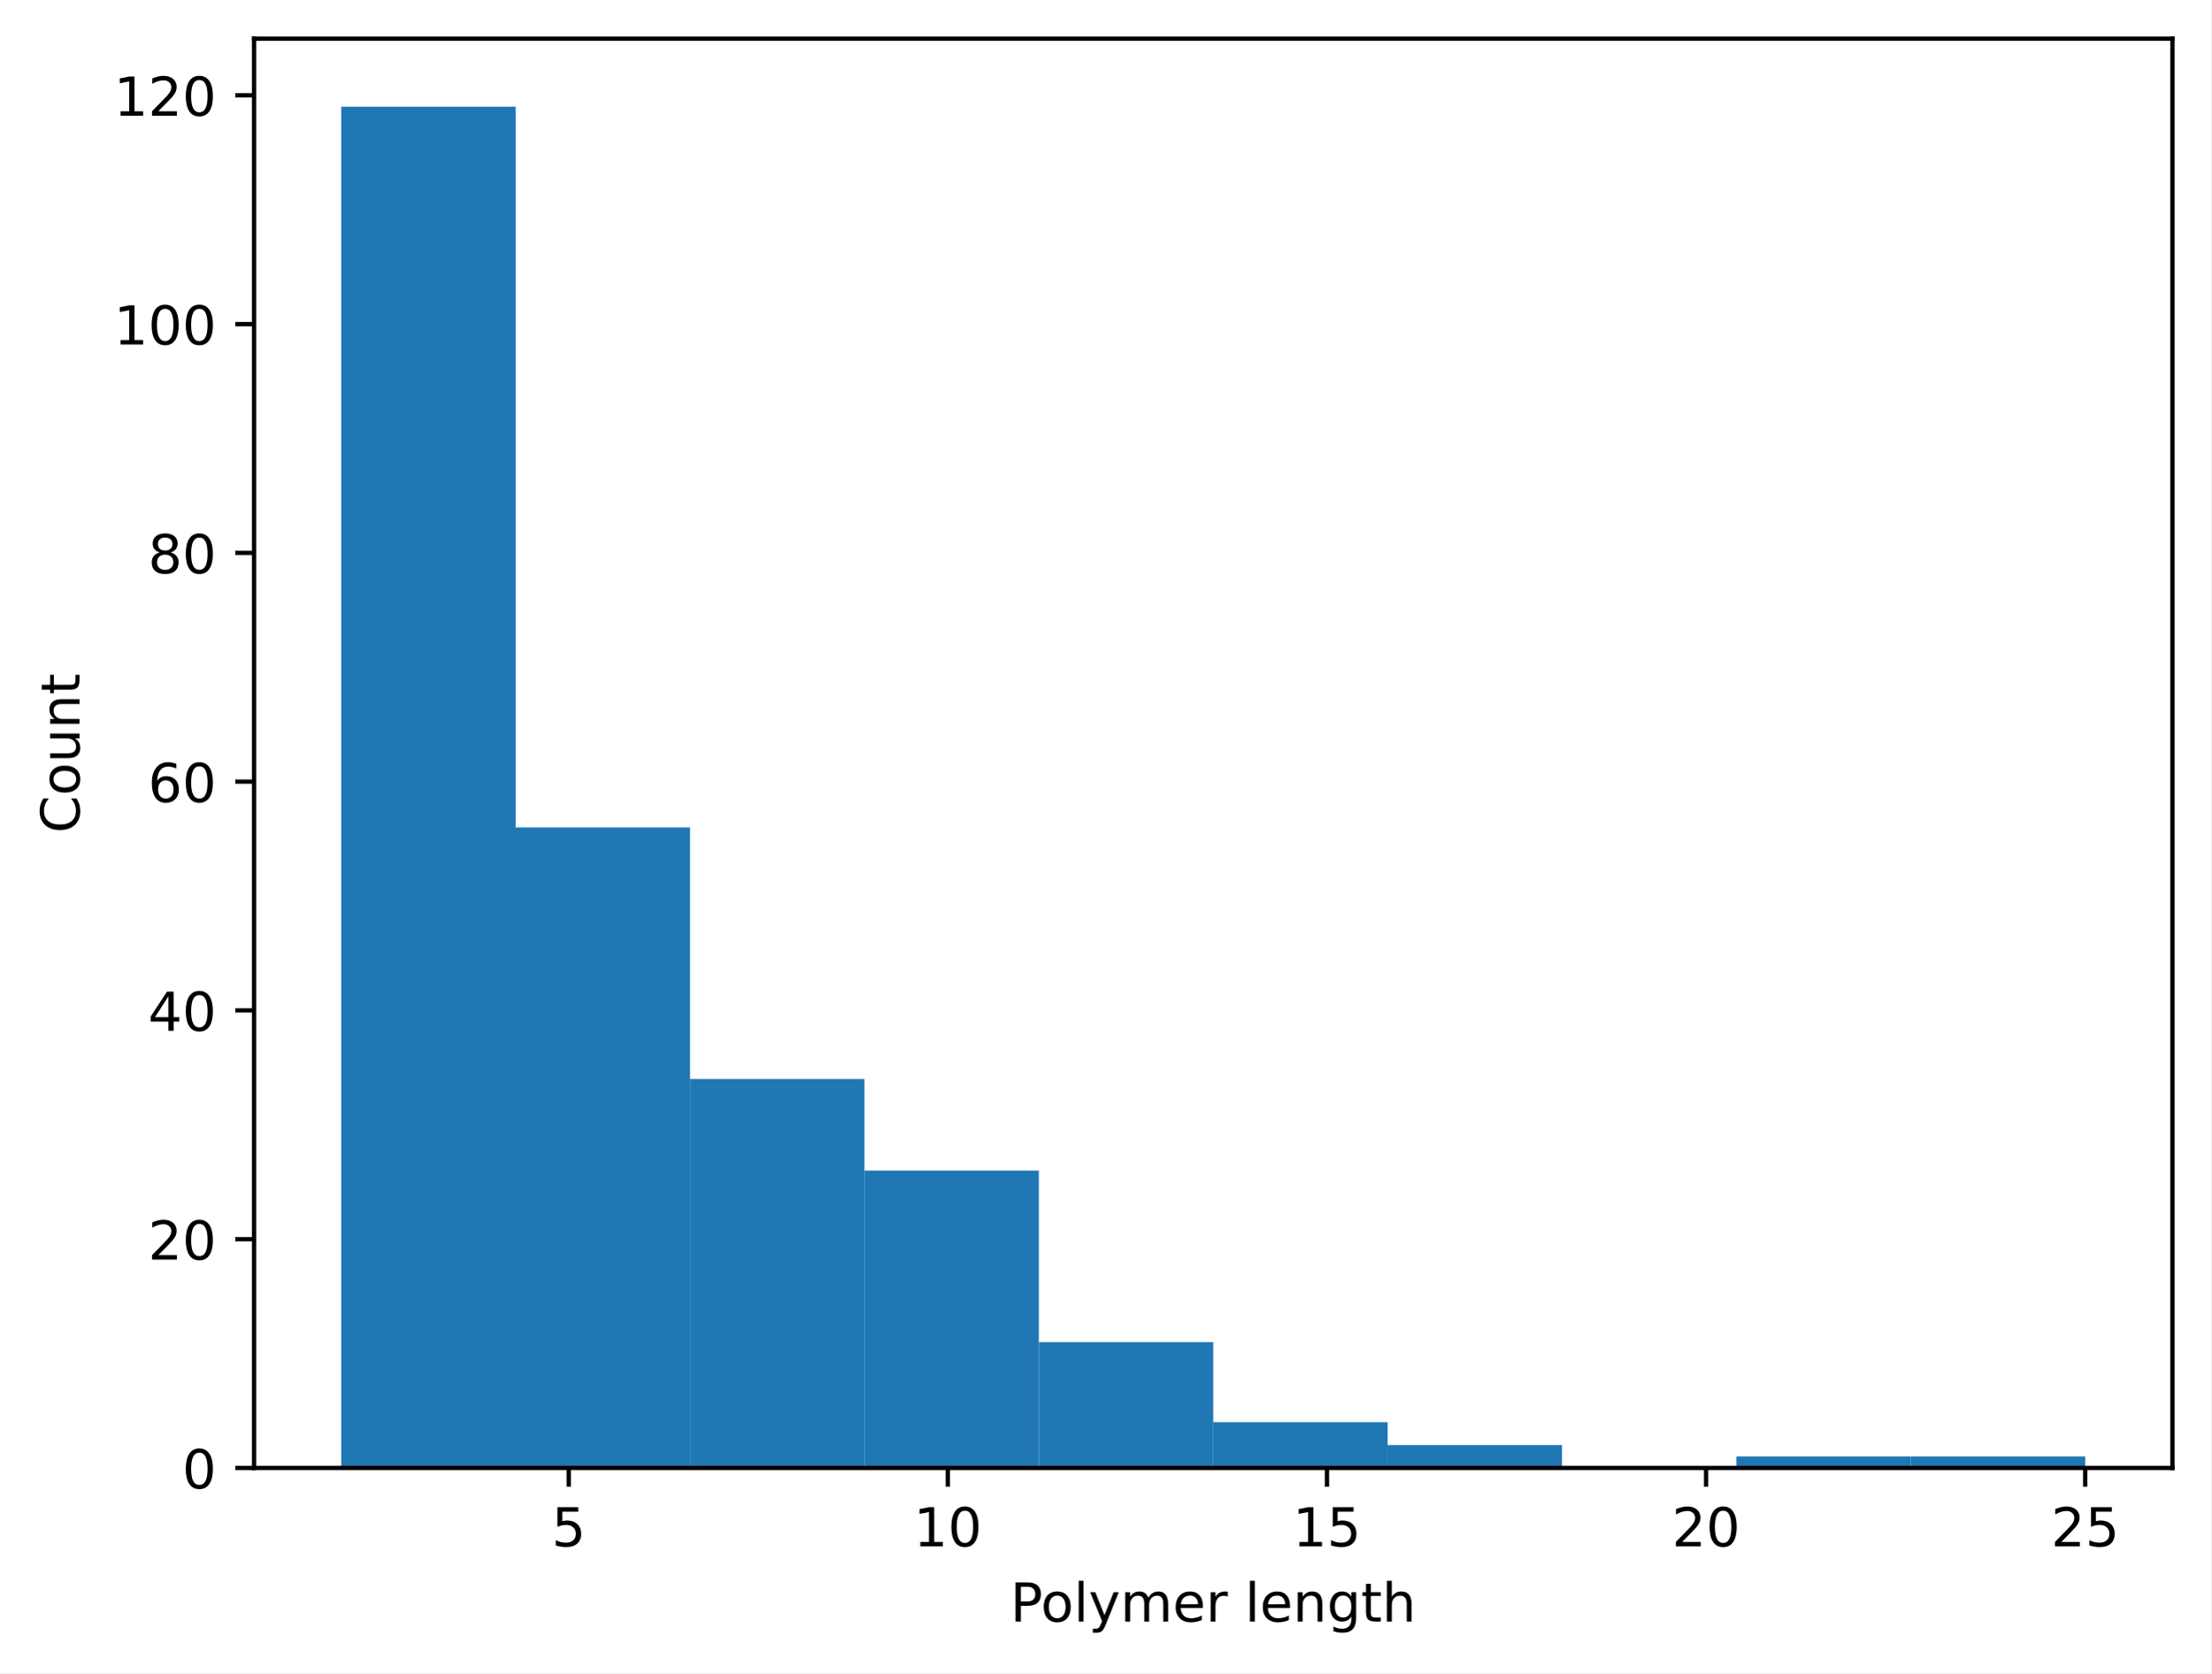
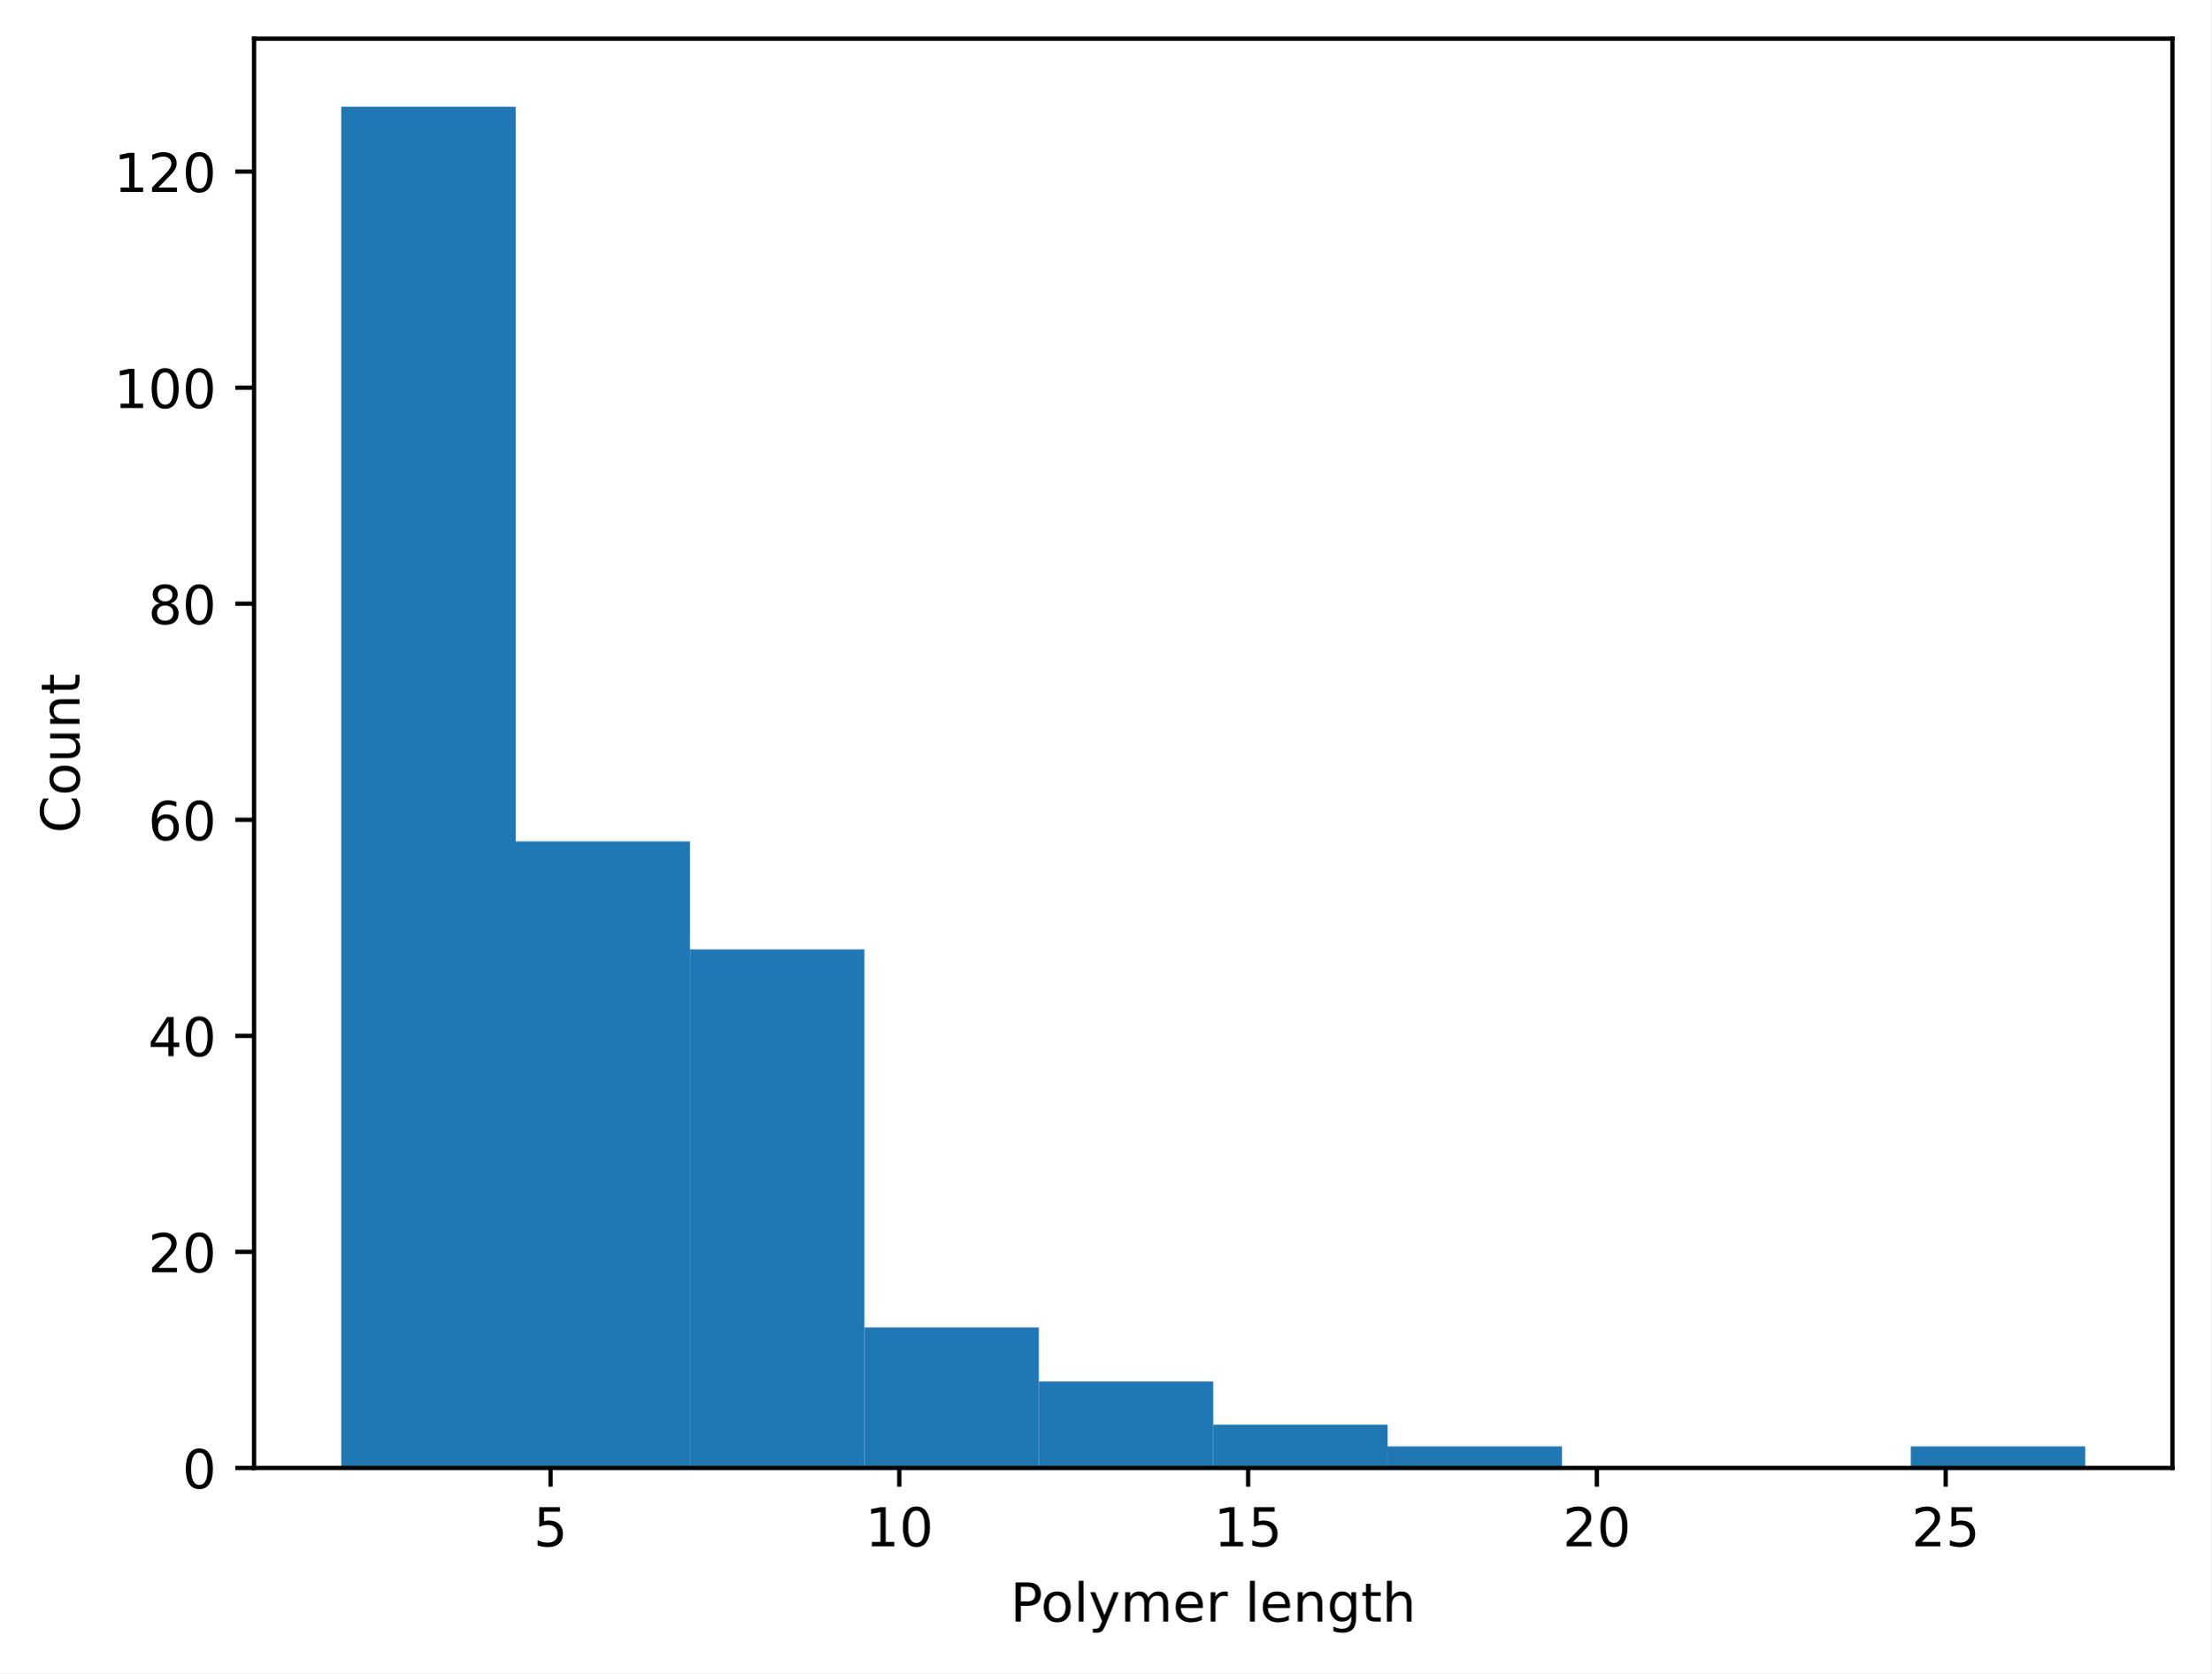
<svg xmlns="http://www.w3.org/2000/svg" xmlns:xlink="http://www.w3.org/1999/xlink" width="411.608pt" height="311.513pt" viewBox="0 0 411.608 311.513" version="1.1">
  <defs>
    <style type="text/css">*{stroke-linejoin: round; stroke-linecap: butt}</style>
  </defs>
  <g id="figure_1">
    <g id="patch_1">
      <path d="M 0 311.513  L 411.608 311.513  L 411.608 0  L 0 0  z " style="fill: #ffffff" />
    </g>
    <g id="axes_1">
      <g id="patch_2">
        <path d="M 47.288 273.312  L 404.408 273.312  L 404.408 7.2  L 47.288 7.2  z " style="fill: #ffffff" />
      </g>
      <g id="patch_3">
-         <path d="M 63.52 273.312  L 95.986 273.312  L 95.986 19.872  L 63.52 19.872  z " clip-path="url(#pec586d76a7)" style="fill: #1f77b4" />
+         <path d="M 63.52 273.312  L 95.986 273.312  L 95.986 19.872  L 63.52 19.872  z " clip-path="url(#pcea28099aa)" style="fill: #1f77b4" />
      </g>
      <g id="patch_4">
-         <path d="M 95.986 273.312  L 128.451 273.312  L 128.451 154.046  L 95.986 154.046  z " clip-path="url(#pec586d76a7)" style="fill: #1f77b4" />
+         <path d="M 95.986 273.312  L 128.451 273.312  L 128.451 156.649  L 95.986 156.649  z " clip-path="url(#pcea28099aa)" style="fill: #1f77b4" />
      </g>
      <g id="patch_5">
-         <path d="M 128.451 273.312  L 160.917 273.312  L 160.917 200.901  L 128.451 200.901  z " clip-path="url(#pec586d76a7)" style="fill: #1f77b4" />
+         <path d="M 128.451 273.312  L 160.917 273.312  L 160.917 176.763  L 128.451 176.763  z " clip-path="url(#pcea28099aa)" style="fill: #1f77b4" />
      </g>
      <g id="patch_6">
-         <path d="M 160.917 273.312  L 193.382 273.312  L 193.382 217.939  L 160.917 217.939  z " clip-path="url(#pec586d76a7)" style="fill: #1f77b4" />
+         <path d="M 160.917 273.312  L 193.382 273.312  L 193.382 247.163  L 160.917 247.163  z " clip-path="url(#pcea28099aa)" style="fill: #1f77b4" />
      </g>
      <g id="patch_7">
-         <path d="M 193.382 273.312  L 225.847 273.312  L 225.847 249.885  L 193.382 249.885  z " clip-path="url(#pec586d76a7)" style="fill: #1f77b4" />
+         <path d="M 193.382 273.312  L 225.847 273.312  L 225.847 257.221  L 193.382 257.221  z " clip-path="url(#pcea28099aa)" style="fill: #1f77b4" />
      </g>
      <g id="patch_8">
-         <path d="M 225.847 273.312  L 258.313 273.312  L 258.313 264.793  L 225.847 264.793  z " clip-path="url(#pec586d76a7)" style="fill: #1f77b4" />
+         <path d="M 225.847 273.312  L 258.313 273.312  L 258.313 265.266  L 225.847 265.266  z " clip-path="url(#pcea28099aa)" style="fill: #1f77b4" />
      </g>
      <g id="patch_9">
-         <path d="M 258.313 273.312  L 290.778 273.312  L 290.778 269.053  L 258.313 269.053  z " clip-path="url(#pec586d76a7)" style="fill: #1f77b4" />
+         <path d="M 258.313 273.312  L 290.778 273.312  L 290.778 269.289  L 258.313 269.289  z " clip-path="url(#pcea28099aa)" style="fill: #1f77b4" />
      </g>
      <g id="patch_10">
-         <path d="M 290.778 273.312  L 323.244 273.312  L 323.244 273.312  L 290.778 273.312  z " clip-path="url(#pec586d76a7)" style="fill: #1f77b4" />
+         <path d="M 290.778 273.312  L 323.244 273.312  L 323.244 273.312  L 290.778 273.312  z " clip-path="url(#pcea28099aa)" style="fill: #1f77b4" />
      </g>
      <g id="patch_11">
-         <path d="M 323.244 273.312  L 355.709 273.312  L 355.709 271.182  L 323.244 271.182  z " clip-path="url(#pec586d76a7)" style="fill: #1f77b4" />
+         <path d="M 323.244 273.312  L 355.709 273.312  L 355.709 273.312  L 323.244 273.312  z " clip-path="url(#pcea28099aa)" style="fill: #1f77b4" />
      </g>
      <g id="patch_12">
-         <path d="M 355.709 273.312  L 388.175 273.312  L 388.175 271.182  L 355.709 271.182  z " clip-path="url(#pec586d76a7)" style="fill: #1f77b4" />
+         <path d="M 355.709 273.312  L 388.175 273.312  L 388.175 269.289  L 355.709 269.289  z " clip-path="url(#pcea28099aa)" style="fill: #1f77b4" />
      </g>
      <g id="matplotlib.axis_1">
        <g id="xtick_1">
          <g id="line2d_1">
            <defs>
-               <path id="mb456a5629d" d="M 0 0  L 0 3.5  " style="stroke: #000000; stroke-width: 0.8" />
-             </defs>
-             <g>
-               <use xlink:href="#mb456a5629d" x="105.866" y="273.312" style="stroke: #000000; stroke-width: 0.8" />
+               <path id="m2d94962a0d" d="M 0 0  L 0 3.5  " style="stroke: #000000; stroke-width: 0.8" />
+             </defs>
+             <g>
+               <use xlink:href="#m2d94962a0d" x="102.479" y="273.312" style="stroke: #000000; stroke-width: 0.8" />
            </g>
          </g>
          <g id="text_1">
-             <g transform="translate(102.6852 287.9097) scale(0.1 -0.1)">
+             <g transform="translate(99.29752 287.9097) scale(0.1 -0.1)">
              <defs>
                <path id="DejaVuSans-18" d="M 691 4666  L 3169 4666  L 3169 4134  L 1269 4134  L 1269 2991  Q 1406 3038 1543 3061  Q 1681 3084 1819 3084  Q 2600 3084 3056 2656  Q 3513 2228 3513 1497  Q 3513 744 3044 326  Q 2575 -91 1722 -91  Q 1428 -91 1123 -41  Q 819 9 494 109  L 494 744  Q 775 591 1075 516  Q 1375 441 1709 441  Q 2250 441 2565 725  Q 2881 1009 2881 1497  Q 2881 1984 2565 2268  Q 2250 2553 1709 2553  Q 1456 2553 1204 2497  Q 953 2441 691 2322  L 691 4666  z " transform="scale(0.015625)" />
              </defs>
              <use xlink:href="#DejaVuSans-18" />
            </g>
          </g>
        </g>
        <g id="xtick_2">
          <g id="line2d_2">
            <g>
-               <use xlink:href="#mb456a5629d" x="176.444" y="273.312" style="stroke: #000000; stroke-width: 0.8" />
+               <use xlink:href="#m2d94962a0d" x="167.41" y="273.312" style="stroke: #000000; stroke-width: 0.8" />
            </g>
          </g>
          <g id="text_2">
-             <g transform="translate(170.081 287.9097) scale(0.1 -0.1)">
+             <g transform="translate(161.0472 287.9097) scale(0.1 -0.1)">
              <defs>
                <path id="DejaVuSans-14" d="M 794 531  L 1825 531  L 1825 4091  L 703 3866  L 703 4441  L 1819 4666  L 2450 4666  L 2450 531  L 3481 531  L 3481 0  L 794 0  L 794 531  z " transform="scale(0.015625)" />
                <path id="DejaVuSans-13" d="M 2034 4250  Q 1547 4250 1301 3770  Q 1056 3291 1056 2328  Q 1056 1369 1301 889  Q 1547 409 2034 409  Q 2525 409 2770 889  Q 3016 1369 3016 2328  Q 3016 3291 2770 3770  Q 2525 4250 2034 4250  z M 2034 4750  Q 2819 4750 3233 4129  Q 3647 3509 3647 2328  Q 3647 1150 3233 529  Q 2819 -91 2034 -91  Q 1250 -91 836 529  Q 422 1150 422 2328  Q 422 3509 836 4129  Q 1250 4750 2034 4750  z " transform="scale(0.015625)" />
              </defs>
              <use xlink:href="#DejaVuSans-14" />
              <use xlink:href="#DejaVuSans-13" transform="translate(63.625 0)" />
            </g>
          </g>
        </g>
        <g id="xtick_3">
          <g id="line2d_3">
            <g>
-               <use xlink:href="#mb456a5629d" x="247.021" y="273.312" style="stroke: #000000; stroke-width: 0.8" />
+               <use xlink:href="#m2d94962a0d" x="232.341" y="273.312" style="stroke: #000000; stroke-width: 0.8" />
            </g>
          </g>
          <g id="text_3">
-             <g transform="translate(240.6581 287.9097) scale(0.1 -0.1)">
+             <g transform="translate(225.9781 287.9097) scale(0.1 -0.1)">
              <use xlink:href="#DejaVuSans-14" />
              <use xlink:href="#DejaVuSans-18" transform="translate(63.625 0)" />
            </g>
          </g>
        </g>
        <g id="xtick_4">
          <g id="line2d_4">
            <g>
-               <use xlink:href="#mb456a5629d" x="317.598" y="273.312" style="stroke: #000000; stroke-width: 0.8" />
+               <use xlink:href="#m2d94962a0d" x="297.272" y="273.312" style="stroke: #000000; stroke-width: 0.8" />
            </g>
          </g>
          <g id="text_4">
-             <g transform="translate(311.2352 287.9097) scale(0.1 -0.1)">
+             <g transform="translate(290.909 287.9097) scale(0.1 -0.1)">
              <defs>
                <path id="DejaVuSans-15" d="M 1228 531  L 3431 531  L 3431 0  L 469 0  L 469 531  Q 828 903 1448 1529  Q 2069 2156 2228 2338  Q 2531 2678 2651 2914  Q 2772 3150 2772 3378  Q 2772 3750 2511 3984  Q 2250 4219 1831 4219  Q 1534 4219 1204 4116  Q 875 4013 500 3803  L 500 4441  Q 881 4594 1212 4672  Q 1544 4750 1819 4750  Q 2544 4750 2975 4387  Q 3406 4025 3406 3419  Q 3406 3131 3298 2873  Q 3191 2616 2906 2266  Q 2828 2175 2409 1742  Q 1991 1309 1228 531  z " transform="scale(0.015625)" />
              </defs>
              <use xlink:href="#DejaVuSans-15" />
              <use xlink:href="#DejaVuSans-13" transform="translate(63.625 0)" />
            </g>
          </g>
        </g>
        <g id="xtick_5">
          <g id="line2d_5">
            <g>
-               <use xlink:href="#mb456a5629d" x="388.175" y="273.312" style="stroke: #000000; stroke-width: 0.8" />
+               <use xlink:href="#m2d94962a0d" x="362.202" y="273.312" style="stroke: #000000; stroke-width: 0.8" />
            </g>
          </g>
          <g id="text_5">
-             <g transform="translate(381.8123 287.9097) scale(0.1 -0.1)">
+             <g transform="translate(355.8399 287.9097) scale(0.1 -0.1)">
              <use xlink:href="#DejaVuSans-15" />
              <use xlink:href="#DejaVuSans-18" transform="translate(63.625 0)" />
            </g>
          </g>
        </g>
        <g id="text_6">
          <g transform="translate(188.0741 301.9104) scale(0.1 -0.1)">
            <defs>
              <path id="DejaVuSans-33" d="M 1259 4147  L 1259 2394  L 2053 2394  Q 2494 2394 2734 2622  Q 2975 2850 2975 3272  Q 2975 3691 2734 3919  Q 2494 4147 2053 4147  L 1259 4147  z M 628 4666  L 2053 4666  Q 2838 4666 3239 4311  Q 3641 3956 3641 3272  Q 3641 2581 3239 2228  Q 2838 1875 2053 1875  L 1259 1875  L 1259 0  L 628 0  L 628 4666  z " transform="scale(0.015625)" />
              <path id="DejaVuSans-52" d="M 1959 3097  Q 1497 3097 1228 2736  Q 959 2375 959 1747  Q 959 1119 1226 758  Q 1494 397 1959 397  Q 2419 397 2687 759  Q 2956 1122 2956 1747  Q 2956 2369 2687 2733  Q 2419 3097 1959 3097  z M 1959 3584  Q 2709 3584 3137 3096  Q 3566 2609 3566 1747  Q 3566 888 3137 398  Q 2709 -91 1959 -91  Q 1206 -91 779 398  Q 353 888 353 1747  Q 353 2609 779 3096  Q 1206 3584 1959 3584  z " transform="scale(0.015625)" />
              <path id="DejaVuSans-4f" d="M 603 4863  L 1178 4863  L 1178 0  L 603 0  L 603 4863  z " transform="scale(0.015625)" />
              <path id="DejaVuSans-5c" d="M 2059 -325  Q 1816 -950 1584 -1140  Q 1353 -1331 966 -1331  L 506 -1331  L 506 -850  L 844 -850  Q 1081 -850 1212 -737  Q 1344 -625 1503 -206  L 1606 56  L 191 3500  L 800 3500  L 1894 763  L 2988 3500  L 3597 3500  L 2059 -325  z " transform="scale(0.015625)" />
              <path id="DejaVuSans-50" d="M 3328 2828  Q 3544 3216 3844 3400  Q 4144 3584 4550 3584  Q 5097 3584 5394 3201  Q 5691 2819 5691 2113  L 5691 0  L 5113 0  L 5113 2094  Q 5113 2597 4934 2840  Q 4756 3084 4391 3084  Q 3944 3084 3684 2787  Q 3425 2491 3425 1978  L 3425 0  L 2847 0  L 2847 2094  Q 2847 2600 2669 2842  Q 2491 3084 2119 3084  Q 1678 3084 1418 2786  Q 1159 2488 1159 1978  L 1159 0  L 581 0  L 581 3500  L 1159 3500  L 1159 2956  Q 1356 3278 1631 3431  Q 1906 3584 2284 3584  Q 2666 3584 2933 3390  Q 3200 3197 3328 2828  z " transform="scale(0.015625)" />
              <path id="DejaVuSans-48" d="M 3597 1894  L 3597 1613  L 953 1613  Q 991 1019 1311 708  Q 1631 397 2203 397  Q 2534 397 2845 478  Q 3156 559 3463 722  L 3463 178  Q 3153 47 2828 -22  Q 2503 -91 2169 -91  Q 1331 -91 842 396  Q 353 884 353 1716  Q 353 2575 817 3079  Q 1281 3584 2069 3584  Q 2775 3584 3186 3129  Q 3597 2675 3597 1894  z M 3022 2063  Q 3016 2534 2758 2815  Q 2500 3097 2075 3097  Q 1594 3097 1305 2825  Q 1016 2553 972 2059  L 3022 2063  z " transform="scale(0.015625)" />
              <path id="DejaVuSans-55" d="M 2631 2963  Q 2534 3019 2420 3045  Q 2306 3072 2169 3072  Q 1681 3072 1420 2755  Q 1159 2438 1159 1844  L 1159 0  L 581 0  L 581 3500  L 1159 3500  L 1159 2956  Q 1341 3275 1631 3429  Q 1922 3584 2338 3584  Q 2397 3584 2469 3576  Q 2541 3569 2628 3553  L 2631 2963  z " transform="scale(0.015625)" />
              <path id="DejaVuSans-3" transform="scale(0.015625)" />
              <path id="DejaVuSans-51" d="M 3513 2113  L 3513 0  L 2938 0  L 2938 2094  Q 2938 2591 2744 2837  Q 2550 3084 2163 3084  Q 1697 3084 1428 2787  Q 1159 2491 1159 1978  L 1159 0  L 581 0  L 581 3500  L 1159 3500  L 1159 2956  Q 1366 3272 1645 3428  Q 1925 3584 2291 3584  Q 2894 3584 3203 3211  Q 3513 2838 3513 2113  z " transform="scale(0.015625)" />
              <path id="DejaVuSans-4a" d="M 2906 1791  Q 2906 2416 2648 2759  Q 2391 3103 1925 3103  Q 1463 3103 1205 2759  Q 947 2416 947 1791  Q 947 1169 1205 825  Q 1463 481 1925 481  Q 2391 481 2648 825  Q 2906 1169 2906 1791  z M 3481 434  Q 3481 -459 3084 -895  Q 2688 -1331 1869 -1331  Q 1566 -1331 1297 -1286  Q 1028 -1241 775 -1147  L 775 -588  Q 1028 -725 1275 -790  Q 1522 -856 1778 -856  Q 2344 -856 2625 -561  Q 2906 -266 2906 331  L 2906 616  Q 2728 306 2450 153  Q 2172 0 1784 0  Q 1141 0 747 490  Q 353 981 353 1791  Q 353 2603 747 3093  Q 1141 3584 1784 3584  Q 2172 3584 2450 3431  Q 2728 3278 2906 2969  L 2906 3500  L 3481 3500  L 3481 434  z " transform="scale(0.015625)" />
              <path id="DejaVuSans-57" d="M 1172 4494  L 1172 3500  L 2356 3500  L 2356 3053  L 1172 3053  L 1172 1153  Q 1172 725 1289 603  Q 1406 481 1766 481  L 2356 481  L 2356 0  L 1766 0  Q 1100 0 847 248  Q 594 497 594 1153  L 594 3053  L 172 3053  L 172 3500  L 594 3500  L 594 4494  L 1172 4494  z " transform="scale(0.015625)" />
              <path id="DejaVuSans-4b" d="M 3513 2113  L 3513 0  L 2938 0  L 2938 2094  Q 2938 2591 2744 2837  Q 2550 3084 2163 3084  Q 1697 3084 1428 2787  Q 1159 2491 1159 1978  L 1159 0  L 581 0  L 581 4863  L 1159 4863  L 1159 2956  Q 1366 3272 1645 3428  Q 1925 3584 2291 3584  Q 2894 3584 3203 3211  Q 3513 2838 3513 2113  z " transform="scale(0.015625)" />
            </defs>
            <use xlink:href="#DejaVuSans-33" />
            <use xlink:href="#DejaVuSans-52" transform="translate(56.73438 0)" />
            <use xlink:href="#DejaVuSans-4f" transform="translate(117.9219 0)" />
            <use xlink:href="#DejaVuSans-5c" transform="translate(145.7031 0)" />
            <use xlink:href="#DejaVuSans-50" transform="translate(204.8906 0)" />
            <use xlink:href="#DejaVuSans-48" transform="translate(302.2969 0)" />
            <use xlink:href="#DejaVuSans-55" transform="translate(363.8281 0)" />
            <use xlink:href="#DejaVuSans-3" transform="translate(404.9375 0)" />
            <use xlink:href="#DejaVuSans-4f" transform="translate(436.7188 0)" />
            <use xlink:href="#DejaVuSans-48" transform="translate(464.5 0)" />
            <use xlink:href="#DejaVuSans-51" transform="translate(526.0312 0)" />
            <use xlink:href="#DejaVuSans-4a" transform="translate(589.4062 0)" />
            <use xlink:href="#DejaVuSans-57" transform="translate(652.8906 0)" />
            <use xlink:href="#DejaVuSans-4b" transform="translate(692.0938 0)" />
          </g>
        </g>
      </g>
      <g id="matplotlib.axis_2">
        <g id="ytick_1">
          <g id="line2d_6">
            <defs>
-               <path id="m2c269ac1d9" d="M 0 0  L -3.5 0  " style="stroke: #000000; stroke-width: 0.8" />
-             </defs>
-             <g>
-               <use xlink:href="#m2c269ac1d9" x="47.288" y="273.312" style="stroke: #000000; stroke-width: 0.8" />
+               <path id="mdaa6061b17" d="M 0 0  L -3.5 0  " style="stroke: #000000; stroke-width: 0.8" />
+             </defs>
+             <g>
+               <use xlink:href="#mdaa6061b17" x="47.288" y="273.312" style="stroke: #000000; stroke-width: 0.8" />
            </g>
          </g>
          <g id="text_7">
            <g transform="translate(33.925 277.1108) scale(0.1 -0.1)">
              <use xlink:href="#DejaVuSans-13" />
            </g>
          </g>
        </g>
        <g id="ytick_2">
          <g id="line2d_7">
            <g>
-               <use xlink:href="#m2c269ac1d9" x="47.288" y="230.717" style="stroke: #000000; stroke-width: 0.8" />
+               <use xlink:href="#mdaa6061b17" x="47.288" y="233.083" style="stroke: #000000; stroke-width: 0.8" />
            </g>
          </g>
          <g id="text_8">
-             <g transform="translate(27.5625 234.5159) scale(0.1 -0.1)">
+             <g transform="translate(27.5625 236.8823) scale(0.1 -0.1)">
              <use xlink:href="#DejaVuSans-15" />
              <use xlink:href="#DejaVuSans-13" transform="translate(63.625 0)" />
            </g>
          </g>
        </g>
        <g id="ytick_3">
          <g id="line2d_8">
            <g>
-               <use xlink:href="#m2c269ac1d9" x="47.288" y="188.122" style="stroke: #000000; stroke-width: 0.8" />
+               <use xlink:href="#mdaa6061b17" x="47.288" y="192.855" style="stroke: #000000; stroke-width: 0.8" />
            </g>
          </g>
          <g id="text_9">
-             <g transform="translate(27.5625 191.9209) scale(0.1 -0.1)">
+             <g transform="translate(27.5625 196.6537) scale(0.1 -0.1)">
              <defs>
                <path id="DejaVuSans-17" d="M 2419 4116  L 825 1625  L 2419 1625  L 2419 4116  z M 2253 4666  L 3047 4666  L 3047 1625  L 3713 1625  L 3713 1100  L 3047 1100  L 3047 0  L 2419 0  L 2419 1100  L 313 1100  L 313 1709  L 2253 4666  z " transform="scale(0.015625)" />
              </defs>
              <use xlink:href="#DejaVuSans-17" />
              <use xlink:href="#DejaVuSans-13" transform="translate(63.625 0)" />
            </g>
          </g>
        </g>
        <g id="ytick_4">
          <g id="line2d_9">
            <g>
-               <use xlink:href="#m2c269ac1d9" x="47.288" y="145.527" style="stroke: #000000; stroke-width: 0.8" />
+               <use xlink:href="#mdaa6061b17" x="47.288" y="152.626" style="stroke: #000000; stroke-width: 0.8" />
            </g>
          </g>
          <g id="text_10">
-             <g transform="translate(27.5625 149.326) scale(0.1 -0.1)">
+             <g transform="translate(27.5625 156.4251) scale(0.1 -0.1)">
              <defs>
                <path id="DejaVuSans-19" d="M 2113 2584  Q 1688 2584 1439 2293  Q 1191 2003 1191 1497  Q 1191 994 1439 701  Q 1688 409 2113 409  Q 2538 409 2786 701  Q 3034 994 3034 1497  Q 3034 2003 2786 2293  Q 2538 2584 2113 2584  z M 3366 4563  L 3366 3988  Q 3128 4100 2886 4159  Q 2644 4219 2406 4219  Q 1781 4219 1451 3797  Q 1122 3375 1075 2522  Q 1259 2794 1537 2939  Q 1816 3084 2150 3084  Q 2853 3084 3261 2657  Q 3669 2231 3669 1497  Q 3669 778 3244 343  Q 2819 -91 2113 -91  Q 1303 -91 875 529  Q 447 1150 447 2328  Q 447 3434 972 4092  Q 1497 4750 2381 4750  Q 2619 4750 2861 4703  Q 3103 4656 3366 4563  z " transform="scale(0.015625)" />
              </defs>
              <use xlink:href="#DejaVuSans-19" />
              <use xlink:href="#DejaVuSans-13" transform="translate(63.625 0)" />
            </g>
          </g>
        </g>
        <g id="ytick_5">
          <g id="line2d_10">
            <g>
-               <use xlink:href="#m2c269ac1d9" x="47.288" y="102.932" style="stroke: #000000; stroke-width: 0.8" />
+               <use xlink:href="#mdaa6061b17" x="47.288" y="112.398" style="stroke: #000000; stroke-width: 0.8" />
            </g>
          </g>
          <g id="text_11">
-             <g transform="translate(27.5625 106.731) scale(0.1 -0.1)">
+             <g transform="translate(27.5625 116.1965) scale(0.1 -0.1)">
              <defs>
                <path id="DejaVuSans-1b" d="M 2034 2216  Q 1584 2216 1326 1975  Q 1069 1734 1069 1313  Q 1069 891 1326 650  Q 1584 409 2034 409  Q 2484 409 2743 651  Q 3003 894 3003 1313  Q 3003 1734 2745 1975  Q 2488 2216 2034 2216  z M 1403 2484  Q 997 2584 770 2862  Q 544 3141 544 3541  Q 544 4100 942 4425  Q 1341 4750 2034 4750  Q 2731 4750 3128 4425  Q 3525 4100 3525 3541  Q 3525 3141 3298 2862  Q 3072 2584 2669 2484  Q 3125 2378 3379 2068  Q 3634 1759 3634 1313  Q 3634 634 3220 271  Q 2806 -91 2034 -91  Q 1263 -91 848 271  Q 434 634 434 1313  Q 434 1759 690 2068  Q 947 2378 1403 2484  z M 1172 3481  Q 1172 3119 1398 2916  Q 1625 2713 2034 2713  Q 2441 2713 2670 2916  Q 2900 3119 2900 3481  Q 2900 3844 2670 4047  Q 2441 4250 2034 4250  Q 1625 4250 1398 4047  Q 1172 3844 1172 3481  z " transform="scale(0.015625)" />
              </defs>
              <use xlink:href="#DejaVuSans-1b" />
              <use xlink:href="#DejaVuSans-13" transform="translate(63.625 0)" />
            </g>
          </g>
        </g>
        <g id="ytick_6">
          <g id="line2d_11">
            <g>
-               <use xlink:href="#m2c269ac1d9" x="47.288" y="60.337" style="stroke: #000000; stroke-width: 0.8" />
+               <use xlink:href="#mdaa6061b17" x="47.288" y="72.169" style="stroke: #000000; stroke-width: 0.8" />
            </g>
          </g>
          <g id="text_12">
-             <g transform="translate(21.2 64.13604) scale(0.1 -0.1)">
+             <g transform="translate(21.2 75.96797) scale(0.1 -0.1)">
              <use xlink:href="#DejaVuSans-14" />
              <use xlink:href="#DejaVuSans-13" transform="translate(63.625 0)" />
              <use xlink:href="#DejaVuSans-13" transform="translate(127.25 0)" />
            </g>
          </g>
        </g>
        <g id="ytick_7">
          <g id="line2d_12">
            <g>
-               <use xlink:href="#m2c269ac1d9" x="47.288" y="17.742" style="stroke: #000000; stroke-width: 0.8" />
+               <use xlink:href="#mdaa6061b17" x="47.288" y="31.941" style="stroke: #000000; stroke-width: 0.8" />
            </g>
          </g>
          <g id="text_13">
-             <g transform="translate(21.2 21.54108) scale(0.1 -0.1)">
+             <g transform="translate(21.2 35.7394) scale(0.1 -0.1)">
              <use xlink:href="#DejaVuSans-14" />
              <use xlink:href="#DejaVuSans-15" transform="translate(63.625 0)" />
              <use xlink:href="#DejaVuSans-13" transform="translate(127.25 0)" />
            </g>
          </g>
        </g>
        <g id="text_14">
          <g transform="translate(14.79766 155.1044) rotate(-90) scale(0.1 -0.1)">
            <defs>
              <path id="DejaVuSans-26" d="M 4122 4306  L 4122 3641  Q 3803 3938 3442 4084  Q 3081 4231 2675 4231  Q 1875 4231 1450 3742  Q 1025 3253 1025 2328  Q 1025 1406 1450 917  Q 1875 428 2675 428  Q 3081 428 3442 575  Q 3803 722 4122 1019  L 4122 359  Q 3791 134 3420 21  Q 3050 -91 2638 -91  Q 1578 -91 968 557  Q 359 1206 359 2328  Q 359 3453 968 4101  Q 1578 4750 2638 4750  Q 3056 4750 3426 4639  Q 3797 4528 4122 4306  z " transform="scale(0.015625)" />
              <path id="DejaVuSans-58" d="M 544 1381  L 544 3500  L 1119 3500  L 1119 1403  Q 1119 906 1312 657  Q 1506 409 1894 409  Q 2359 409 2629 706  Q 2900 1003 2900 1516  L 2900 3500  L 3475 3500  L 3475 0  L 2900 0  L 2900 538  Q 2691 219 2414 64  Q 2138 -91 1772 -91  Q 1169 -91 856 284  Q 544 659 544 1381  z M 1991 3584  L 1991 3584  z " transform="scale(0.015625)" />
            </defs>
            <use xlink:href="#DejaVuSans-26" />
            <use xlink:href="#DejaVuSans-52" transform="translate(69.82812 0)" />
            <use xlink:href="#DejaVuSans-58" transform="translate(131.0156 0)" />
            <use xlink:href="#DejaVuSans-51" transform="translate(194.3906 0)" />
            <use xlink:href="#DejaVuSans-57" transform="translate(257.7656 0)" />
          </g>
        </g>
      </g>
      <g id="patch_13">
        <path d="M 47.288 273.312  L 47.288 7.2  " style="fill: none; stroke: #000000; stroke-width: 0.8; stroke-linejoin: miter; stroke-linecap: square" />
      </g>
      <g id="patch_14">
        <path d="M 404.408 273.312  L 404.408 7.2  " style="fill: none; stroke: #000000; stroke-width: 0.8; stroke-linejoin: miter; stroke-linecap: square" />
      </g>
      <g id="patch_15">
        <path d="M 47.288 273.312  L 404.408 273.312  " style="fill: none; stroke: #000000; stroke-width: 0.8; stroke-linejoin: miter; stroke-linecap: square" />
      </g>
      <g id="patch_16">
        <path d="M 47.288 7.2  L 404.408 7.2  " style="fill: none; stroke: #000000; stroke-width: 0.8; stroke-linejoin: miter; stroke-linecap: square" />
      </g>
    </g>
  </g>
  <defs>
-     <clipPath id="pec586d76a7">
+     <clipPath id="pcea28099aa">
      <rect x="47.288" y="7.2" width="357.12" height="266.112" />
    </clipPath>
  </defs>
</svg>
